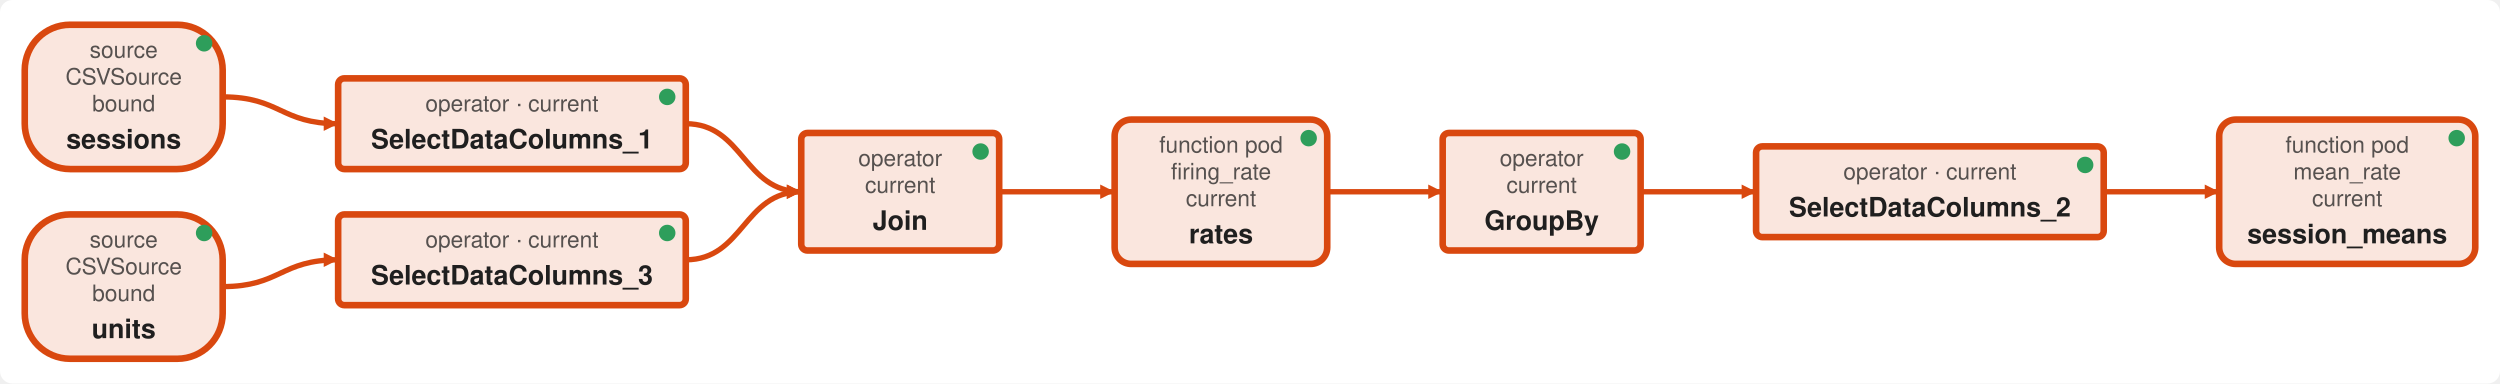
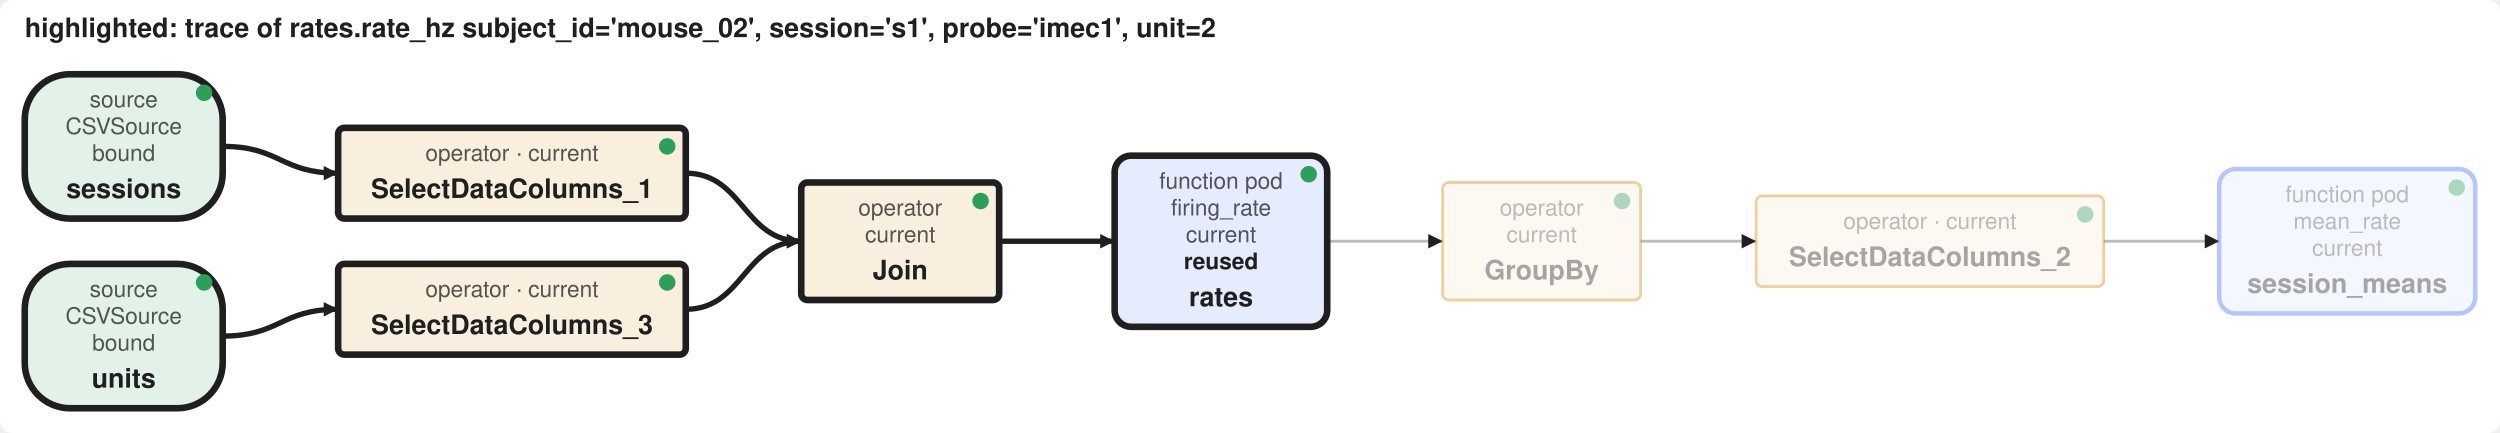
- <svg xmlns="http://www.w3.org/2000/svg" class="op-dag-svg" role="group" width="1212.5" height="186" viewBox="0 0 1212.5 186" font-family="system-ui, -apple-system, Segoe UI, Helvetica, Arial, sans-serif" color="#1f1f1f">
-   <rect class="op-dag-bg" width="1212.5" height="186" rx="6" fill="#ffffff" />
-   <g class="op-dag-edges" fill="none" stroke="currentColor" stroke-opacity="0.5" stroke-width="1.4">
-     <g data-source="0" data-target="1" class="op-dag-highlight" stroke="#d9480f" stroke-opacity="1" stroke-width="2.6">
-       <path d="M108,47 C136,47 136,60 164,60" />
-       <path d="M157,56.5 L164,60 L157,63.5 Z" fill="#d9480f" stroke="none" />
+ <svg xmlns="http://www.w3.org/2000/svg" class="op-dag-svg" role="group" width="1212.5" height="210" viewBox="0 0 1212.5 210" font-family="system-ui, -apple-system, Segoe UI, Helvetica, Arial, sans-serif" color="#1f1f1f">
+   <rect class="op-dag-bg" width="1212.5" height="210" rx="6" fill="#ffffff" />
+   <text class="op-dag-caption" x="12" y="18" font-size="13" font-weight="600" fill="currentColor">highlighted: trace of rates.rate_hz subject_id='mouse_02', session='s1', probe='imec1', unit=2</text>
+   <g transform="translate(0,24)">
+     <g class="op-dag-edges" fill="none" stroke="currentColor" stroke-opacity="0.3" stroke-width="1.4">
+       <g data-source="0" data-target="1" class="op-dag-highlight" stroke="currentColor" stroke-opacity="1" stroke-width="2.6">
+         <path d="M108,47 C136,47 136,60 164,60" />
+         <path d="M157,56.5 L164,60 L157,63.5 Z" fill="currentColor" stroke="none" />
+       </g>
+       <g data-source="1" data-target="4" class="op-dag-highlight" stroke="currentColor" stroke-opacity="1" stroke-width="2.6">
+         <path d="M332.6,60 C360.6,60 360.6,93 388.6,93" />
+         <path d="M381.6,89.5 L388.6,93 L381.6,96.5 Z" fill="currentColor" stroke="none" />
+       </g>
+       <g data-source="2" data-target="3" class="op-dag-highlight" stroke="currentColor" stroke-opacity="1" stroke-width="2.6">
+         <path d="M108,139 C136,139 136,126 164,126" />
+         <path d="M157,122.5 L164,126 L157,129.5 Z" fill="currentColor" stroke="none" />
+       </g>
+       <g data-source="3" data-target="4" class="op-dag-highlight" stroke="currentColor" stroke-opacity="1" stroke-width="2.6">
+         <path d="M332.6,126 C360.6,126 360.6,93 388.6,93" />
+         <path d="M381.6,89.5 L388.6,93 L381.6,96.5 Z" fill="currentColor" stroke="none" />
+       </g>
+       <g data-source="4" data-target="5" class="op-dag-highlight" stroke="currentColor" stroke-opacity="1" stroke-width="2.6">
+         <path d="M484.6,93 C512.6,93 512.6,93 540.6,93" />
+         <path d="M533.6,89.5 L540.6,93 L533.6,96.5 Z" fill="currentColor" stroke="none" />
+       </g>
+       <g data-source="5" data-target="6">
+         <path d="M643.7,93 C671.7,93 671.7,93 699.7,93" />
+         <path d="M692.7,89.5 L699.7,93 L692.7,96.5 Z" fill="currentColor" stroke="none" />
+       </g>
+       <g data-source="6" data-target="7">
+         <path d="M795.7,93 C823.7,93 823.7,93 851.7,93" />
+         <path d="M844.7,89.5 L851.7,93 L844.7,96.5 Z" fill="currentColor" stroke="none" />
+       </g>
+       <g data-source="7" data-target="8">
+         <path d="M1020.3,93 C1048.3,93 1048.3,93 1076.3,93" />
+         <path d="M1069.3,89.5 L1076.3,93 L1069.3,96.5 Z" fill="currentColor" stroke="none" />
+       </g>
    </g>
-     <g data-source="1" data-target="4" class="op-dag-highlight" stroke="#d9480f" stroke-opacity="1" stroke-width="2.6">
-       <path d="M332.6,60 C360.6,60 360.6,93 388.6,93" />
-       <path d="M381.6,89.5 L388.6,93 L381.6,96.5 Z" fill="#d9480f" stroke="none" />
-     </g>
-     <g data-source="2" data-target="3" class="op-dag-highlight" stroke="#d9480f" stroke-opacity="1" stroke-width="2.6">
-       <path d="M108,139 C136,139 136,126 164,126" />
-       <path d="M157,122.5 L164,126 L157,129.5 Z" fill="#d9480f" stroke="none" />
-     </g>
-     <g data-source="3" data-target="4" class="op-dag-highlight" stroke="#d9480f" stroke-opacity="1" stroke-width="2.6">
-       <path d="M332.6,126 C360.6,126 360.6,93 388.6,93" />
-       <path d="M381.6,89.5 L388.6,93 L381.6,96.5 Z" fill="#d9480f" stroke="none" />
-     </g>
-     <g data-source="4" data-target="5" class="op-dag-highlight" stroke="#d9480f" stroke-opacity="1" stroke-width="2.6">
-       <path d="M484.6,93 C512.6,93 512.6,93 540.6,93" />
-       <path d="M533.6,89.5 L540.6,93 L533.6,96.5 Z" fill="#d9480f" stroke="none" />
-     </g>
-     <g data-source="5" data-target="6" class="op-dag-highlight" stroke="#d9480f" stroke-opacity="1" stroke-width="2.6">
-       <path d="M643.7,93 C671.7,93 671.7,93 699.7,93" />
-       <path d="M692.7,89.5 L699.7,93 L692.7,96.5 Z" fill="#d9480f" stroke="none" />
-     </g>
-     <g data-source="6" data-target="7" class="op-dag-highlight" stroke="#d9480f" stroke-opacity="1" stroke-width="2.6">
-       <path d="M795.7,93 C823.7,93 823.7,93 851.7,93" />
-       <path d="M844.7,89.5 L851.7,93 L844.7,96.5 Z" fill="#d9480f" stroke="none" />
-     </g>
-     <g data-source="7" data-target="8" class="op-dag-highlight" stroke="#d9480f" stroke-opacity="1" stroke-width="2.6">
-       <path d="M1020.3,93 C1048.3,93 1048.3,93 1076.3,93" />
-       <path d="M1069.3,89.5 L1076.3,93 L1069.3,96.5 Z" fill="#d9480f" stroke="none" />
-     </g>
-   </g>
-   <g class="op-dag-nodes">
-     <g class="op-dag-node op-dag-highlight" data-index="0" tabindex="0" role="button" aria-label="sessions, source · CSVSource · bound" transform="translate(12,12)">
-       <rect width="96" height="70" rx="22" fill="#d9480f" fill-opacity="0.14" stroke="#d9480f" stroke-width="3.2" />
-       <circle cx="87" cy="9" r="4" fill="#2e9e5b" />
-       <text x="48" y="16" text-anchor="middle" font-size="11" fill="currentColor" fill-opacity="0.75">source</text>
-       <text x="48" y="29" text-anchor="middle" font-size="11" fill="currentColor" fill-opacity="0.75">CSVSource</text>
-       <text x="48" y="42" text-anchor="middle" font-size="11" fill="currentColor" fill-opacity="0.75">bound</text>
-       <text x="48" y="60" text-anchor="middle" font-size="13" font-weight="600" fill="currentColor">sessions</text>
-     </g>
-     <g class="op-dag-node op-dag-highlight" data-index="1" tabindex="0" role="button" aria-label="SelectDataColumns_1, operator · current" transform="translate(164,38)">
-       <rect width="168.6" height="44" rx="3" fill="#d9480f" fill-opacity="0.14" stroke="#d9480f" stroke-width="3.2" />
-       <circle cx="159.6" cy="9" r="4" fill="#2e9e5b" />
-       <text x="84.3" y="16" text-anchor="middle" font-size="11" fill="currentColor" fill-opacity="0.75">operator · current</text>
-       <text x="84.3" y="34" text-anchor="middle" font-size="13" font-weight="600" fill="currentColor">SelectDataColumns_1</text>
-     </g>
-     <g class="op-dag-node op-dag-highlight" data-index="2" tabindex="0" role="button" aria-label="units, source · CSVSource · bound" transform="translate(12,104)">
-       <rect width="96" height="70" rx="22" fill="#d9480f" fill-opacity="0.14" stroke="#d9480f" stroke-width="3.2" />
-       <circle cx="87" cy="9" r="4" fill="#2e9e5b" />
-       <text x="48" y="16" text-anchor="middle" font-size="11" fill="currentColor" fill-opacity="0.75">source</text>
-       <text x="48" y="29" text-anchor="middle" font-size="11" fill="currentColor" fill-opacity="0.75">CSVSource</text>
-       <text x="48" y="42" text-anchor="middle" font-size="11" fill="currentColor" fill-opacity="0.75">bound</text>
-       <text x="48" y="60" text-anchor="middle" font-size="13" font-weight="600" fill="currentColor">units</text>
-     </g>
-     <g class="op-dag-node op-dag-highlight" data-index="3" tabindex="0" role="button" aria-label="SelectDataColumns_3, operator · current" transform="translate(164,104)">
-       <rect width="168.6" height="44" rx="3" fill="#d9480f" fill-opacity="0.14" stroke="#d9480f" stroke-width="3.2" />
-       <circle cx="159.6" cy="9" r="4" fill="#2e9e5b" />
-       <text x="84.3" y="16" text-anchor="middle" font-size="11" fill="currentColor" fill-opacity="0.75">operator · current</text>
-       <text x="84.3" y="34" text-anchor="middle" font-size="13" font-weight="600" fill="currentColor">SelectDataColumns_3</text>
-     </g>
-     <g class="op-dag-node op-dag-highlight" data-index="4" tabindex="0" role="button" aria-label="Join, operator · current" transform="translate(388.6,64.5)">
-       <rect width="96" height="57" rx="3" fill="#d9480f" fill-opacity="0.14" stroke="#d9480f" stroke-width="3.2" />
-       <circle cx="87" cy="9" r="4" fill="#2e9e5b" />
-       <text x="48" y="16" text-anchor="middle" font-size="11" fill="currentColor" fill-opacity="0.75">operator</text>
-       <text x="48" y="29" text-anchor="middle" font-size="11" fill="currentColor" fill-opacity="0.75">current</text>
-       <text x="48" y="47" text-anchor="middle" font-size="13" font-weight="600" fill="currentColor">Join</text>
-     </g>
-     <g class="op-dag-node op-dag-highlight" data-index="5" tabindex="0" role="button" aria-label="rates, function pod · firing_rate · current" transform="translate(540.6,58)">
-       <rect width="103.1" height="70" rx="8" fill="#d9480f" fill-opacity="0.14" stroke="#d9480f" stroke-width="3.2" />
-       <circle cx="94.1" cy="9" r="4" fill="#2e9e5b" />
-       <text x="51.6" y="16" text-anchor="middle" font-size="11" fill="currentColor" fill-opacity="0.75">function pod</text>
-       <text x="51.6" y="29" text-anchor="middle" font-size="11" fill="currentColor" fill-opacity="0.75">firing_rate</text>
-       <text x="51.6" y="42" text-anchor="middle" font-size="11" fill="currentColor" fill-opacity="0.75">current</text>
-       <text x="51.6" y="60" text-anchor="middle" font-size="13" font-weight="600" fill="currentColor">rates</text>
-     </g>
-     <g class="op-dag-node op-dag-highlight" data-index="6" tabindex="0" role="button" aria-label="GroupBy, operator · current" transform="translate(699.7,64.5)">
-       <rect width="96" height="57" rx="3" fill="#d9480f" fill-opacity="0.14" stroke="#d9480f" stroke-width="3.2" />
-       <circle cx="87" cy="9" r="4" fill="#2e9e5b" />
-       <text x="48" y="16" text-anchor="middle" font-size="11" fill="currentColor" fill-opacity="0.75">operator</text>
-       <text x="48" y="29" text-anchor="middle" font-size="11" fill="currentColor" fill-opacity="0.75">current</text>
-       <text x="48" y="47" text-anchor="middle" font-size="13" font-weight="600" fill="currentColor">GroupBy</text>
-     </g>
-     <g class="op-dag-node op-dag-highlight" data-index="7" tabindex="0" role="button" aria-label="SelectDataColumns_2, operator · current" transform="translate(851.7,71)">
-       <rect width="168.6" height="44" rx="3" fill="#d9480f" fill-opacity="0.14" stroke="#d9480f" stroke-width="3.2" />
-       <circle cx="159.6" cy="9" r="4" fill="#2e9e5b" />
-       <text x="84.3" y="16" text-anchor="middle" font-size="11" fill="currentColor" fill-opacity="0.75">operator · current</text>
-       <text x="84.3" y="34" text-anchor="middle" font-size="13" font-weight="600" fill="currentColor">SelectDataColumns_2</text>
-     </g>
-     <g class="op-dag-node op-dag-highlight" data-index="8" tabindex="0" role="button" aria-label="session_means, function pod · mean_rate · current" transform="translate(1076.3,58)">
-       <rect width="124.2" height="70" rx="8" fill="#d9480f" fill-opacity="0.14" stroke="#d9480f" stroke-width="3.2" />
-       <circle cx="115.2" cy="9" r="4" fill="#2e9e5b" />
-       <text x="62.1" y="16" text-anchor="middle" font-size="11" fill="currentColor" fill-opacity="0.75">function pod</text>
-       <text x="62.1" y="29" text-anchor="middle" font-size="11" fill="currentColor" fill-opacity="0.75">mean_rate</text>
-       <text x="62.1" y="42" text-anchor="middle" font-size="11" fill="currentColor" fill-opacity="0.75">current</text>
-       <text x="62.1" y="60" text-anchor="middle" font-size="13" font-weight="600" fill="currentColor">session_means</text>
+     <g class="op-dag-nodes">
+       <g class="op-dag-node op-dag-highlight" data-index="0" tabindex="0" role="button" aria-label="sessions, source · CSVSource · bound" transform="translate(12,12)">
+         <rect width="96" height="70" rx="22" fill="#2e9e5b" fill-opacity="0.14" stroke="currentColor" stroke-width="3.2" />
+         <circle cx="87" cy="9" r="4" fill="#2e9e5b" />
+         <text x="48" y="16" text-anchor="middle" font-size="11" fill="currentColor" fill-opacity="0.75">source</text>
+         <text x="48" y="29" text-anchor="middle" font-size="11" fill="currentColor" fill-opacity="0.75">CSVSource</text>
+         <text x="48" y="42" text-anchor="middle" font-size="11" fill="currentColor" fill-opacity="0.75">bound</text>
+         <text x="48" y="60" text-anchor="middle" font-size="13" font-weight="600" fill="currentColor">sessions</text>
+       </g>
+       <g class="op-dag-node op-dag-highlight" data-index="1" tabindex="0" role="button" aria-label="SelectDataColumns_1, operator · current" transform="translate(164,38)">
+         <rect width="168.6" height="44" rx="3" fill="#d08a16" fill-opacity="0.14" stroke="currentColor" stroke-width="3.2" />
+         <circle cx="159.6" cy="9" r="4" fill="#2e9e5b" />
+         <text x="84.3" y="16" text-anchor="middle" font-size="11" fill="currentColor" fill-opacity="0.75">operator · current</text>
+         <text x="84.3" y="34" text-anchor="middle" font-size="13" font-weight="600" fill="currentColor">SelectDataColumns_1</text>
+       </g>
+       <g class="op-dag-node op-dag-highlight" data-index="2" tabindex="0" role="button" aria-label="units, source · CSVSource · bound" transform="translate(12,104)">
+         <rect width="96" height="70" rx="22" fill="#2e9e5b" fill-opacity="0.14" stroke="currentColor" stroke-width="3.2" />
+         <circle cx="87" cy="9" r="4" fill="#2e9e5b" />
+         <text x="48" y="16" text-anchor="middle" font-size="11" fill="currentColor" fill-opacity="0.75">source</text>
+         <text x="48" y="29" text-anchor="middle" font-size="11" fill="currentColor" fill-opacity="0.75">CSVSource</text>
+         <text x="48" y="42" text-anchor="middle" font-size="11" fill="currentColor" fill-opacity="0.75">bound</text>
+         <text x="48" y="60" text-anchor="middle" font-size="13" font-weight="600" fill="currentColor">units</text>
+       </g>
+       <g class="op-dag-node op-dag-highlight" data-index="3" tabindex="0" role="button" aria-label="SelectDataColumns_3, operator · current" transform="translate(164,104)">
+         <rect width="168.6" height="44" rx="3" fill="#d08a16" fill-opacity="0.14" stroke="currentColor" stroke-width="3.2" />
+         <circle cx="159.6" cy="9" r="4" fill="#2e9e5b" />
+         <text x="84.3" y="16" text-anchor="middle" font-size="11" fill="currentColor" fill-opacity="0.75">operator · current</text>
+         <text x="84.3" y="34" text-anchor="middle" font-size="13" font-weight="600" fill="currentColor">SelectDataColumns_3</text>
+       </g>
+       <g class="op-dag-node op-dag-highlight" data-index="4" tabindex="0" role="button" aria-label="Join, operator · current" transform="translate(388.6,64.5)">
+         <rect width="96" height="57" rx="3" fill="#d08a16" fill-opacity="0.14" stroke="currentColor" stroke-width="3.2" />
+         <circle cx="87" cy="9" r="4" fill="#2e9e5b" />
+         <text x="48" y="16" text-anchor="middle" font-size="11" fill="currentColor" fill-opacity="0.75">operator</text>
+         <text x="48" y="29" text-anchor="middle" font-size="11" fill="currentColor" fill-opacity="0.75">current</text>
+         <text x="48" y="47" text-anchor="middle" font-size="13" font-weight="600" fill="currentColor">Join</text>
+       </g>
+       <g class="op-dag-node op-dag-highlight" data-index="5" tabindex="0" role="button" aria-label="rates, function pod · firing_rate · current" transform="translate(540.6,51.5)">
+         <rect width="103.1" height="83" rx="8" fill="#4c6ef5" fill-opacity="0.14" stroke="currentColor" stroke-width="3.2" />
+         <circle cx="94.1" cy="9" r="4" fill="#2e9e5b" />
+         <text x="51.6" y="16" text-anchor="middle" font-size="11" fill="currentColor" fill-opacity="0.75">function pod</text>
+         <text x="51.6" y="29" text-anchor="middle" font-size="11" fill="currentColor" fill-opacity="0.75">firing_rate</text>
+         <text x="51.6" y="42" text-anchor="middle" font-size="11" fill="currentColor" fill-opacity="0.75">current</text>
+         <text x="51.6" y="55" text-anchor="middle" font-size="11" fill="currentColor" font-weight="600" class="op-dag-mark">reused</text>
+         <text x="51.6" y="73" text-anchor="middle" font-size="13" font-weight="600" fill="currentColor">rates</text>
+       </g>
+       <g class="op-dag-node" opacity="0.4" data-index="6" tabindex="0" role="button" aria-label="GroupBy, operator · current" transform="translate(699.7,64.5)">
+         <rect width="96" height="57" rx="3" fill="#d08a16" fill-opacity="0.14" stroke="#d08a16" stroke-width="1.4" />
+         <circle cx="87" cy="9" r="4" fill="#2e9e5b" />
+         <text x="48" y="16" text-anchor="middle" font-size="11" fill="currentColor" fill-opacity="0.75">operator</text>
+         <text x="48" y="29" text-anchor="middle" font-size="11" fill="currentColor" fill-opacity="0.75">current</text>
+         <text x="48" y="47" text-anchor="middle" font-size="13" font-weight="600" fill="currentColor">GroupBy</text>
+       </g>
+       <g class="op-dag-node" opacity="0.4" data-index="7" tabindex="0" role="button" aria-label="SelectDataColumns_2, operator · current" transform="translate(851.7,71)">
+         <rect width="168.6" height="44" rx="3" fill="#d08a16" fill-opacity="0.14" stroke="#d08a16" stroke-width="1.4" />
+         <circle cx="159.6" cy="9" r="4" fill="#2e9e5b" />
+         <text x="84.3" y="16" text-anchor="middle" font-size="11" fill="currentColor" fill-opacity="0.75">operator · current</text>
+         <text x="84.3" y="34" text-anchor="middle" font-size="13" font-weight="600" fill="currentColor">SelectDataColumns_2</text>
+       </g>
+       <g class="op-dag-node" opacity="0.4" data-index="8" tabindex="0" role="button" aria-label="session_means, function pod · mean_rate · current" transform="translate(1076.3,58)">
+         <rect width="124.2" height="70" rx="8" fill="#4c6ef5" fill-opacity="0.14" stroke="#4c6ef5" stroke-width="2.2" />
+         <circle cx="115.2" cy="9" r="4" fill="#2e9e5b" />
+         <text x="62.1" y="16" text-anchor="middle" font-size="11" fill="currentColor" fill-opacity="0.75">function pod</text>
+         <text x="62.1" y="29" text-anchor="middle" font-size="11" fill="currentColor" fill-opacity="0.75">mean_rate</text>
+         <text x="62.1" y="42" text-anchor="middle" font-size="11" fill="currentColor" fill-opacity="0.75">current</text>
+         <text x="62.1" y="60" text-anchor="middle" font-size="13" font-weight="600" fill="currentColor">session_means</text>
+       </g>
    </g>
  </g>
</svg>
